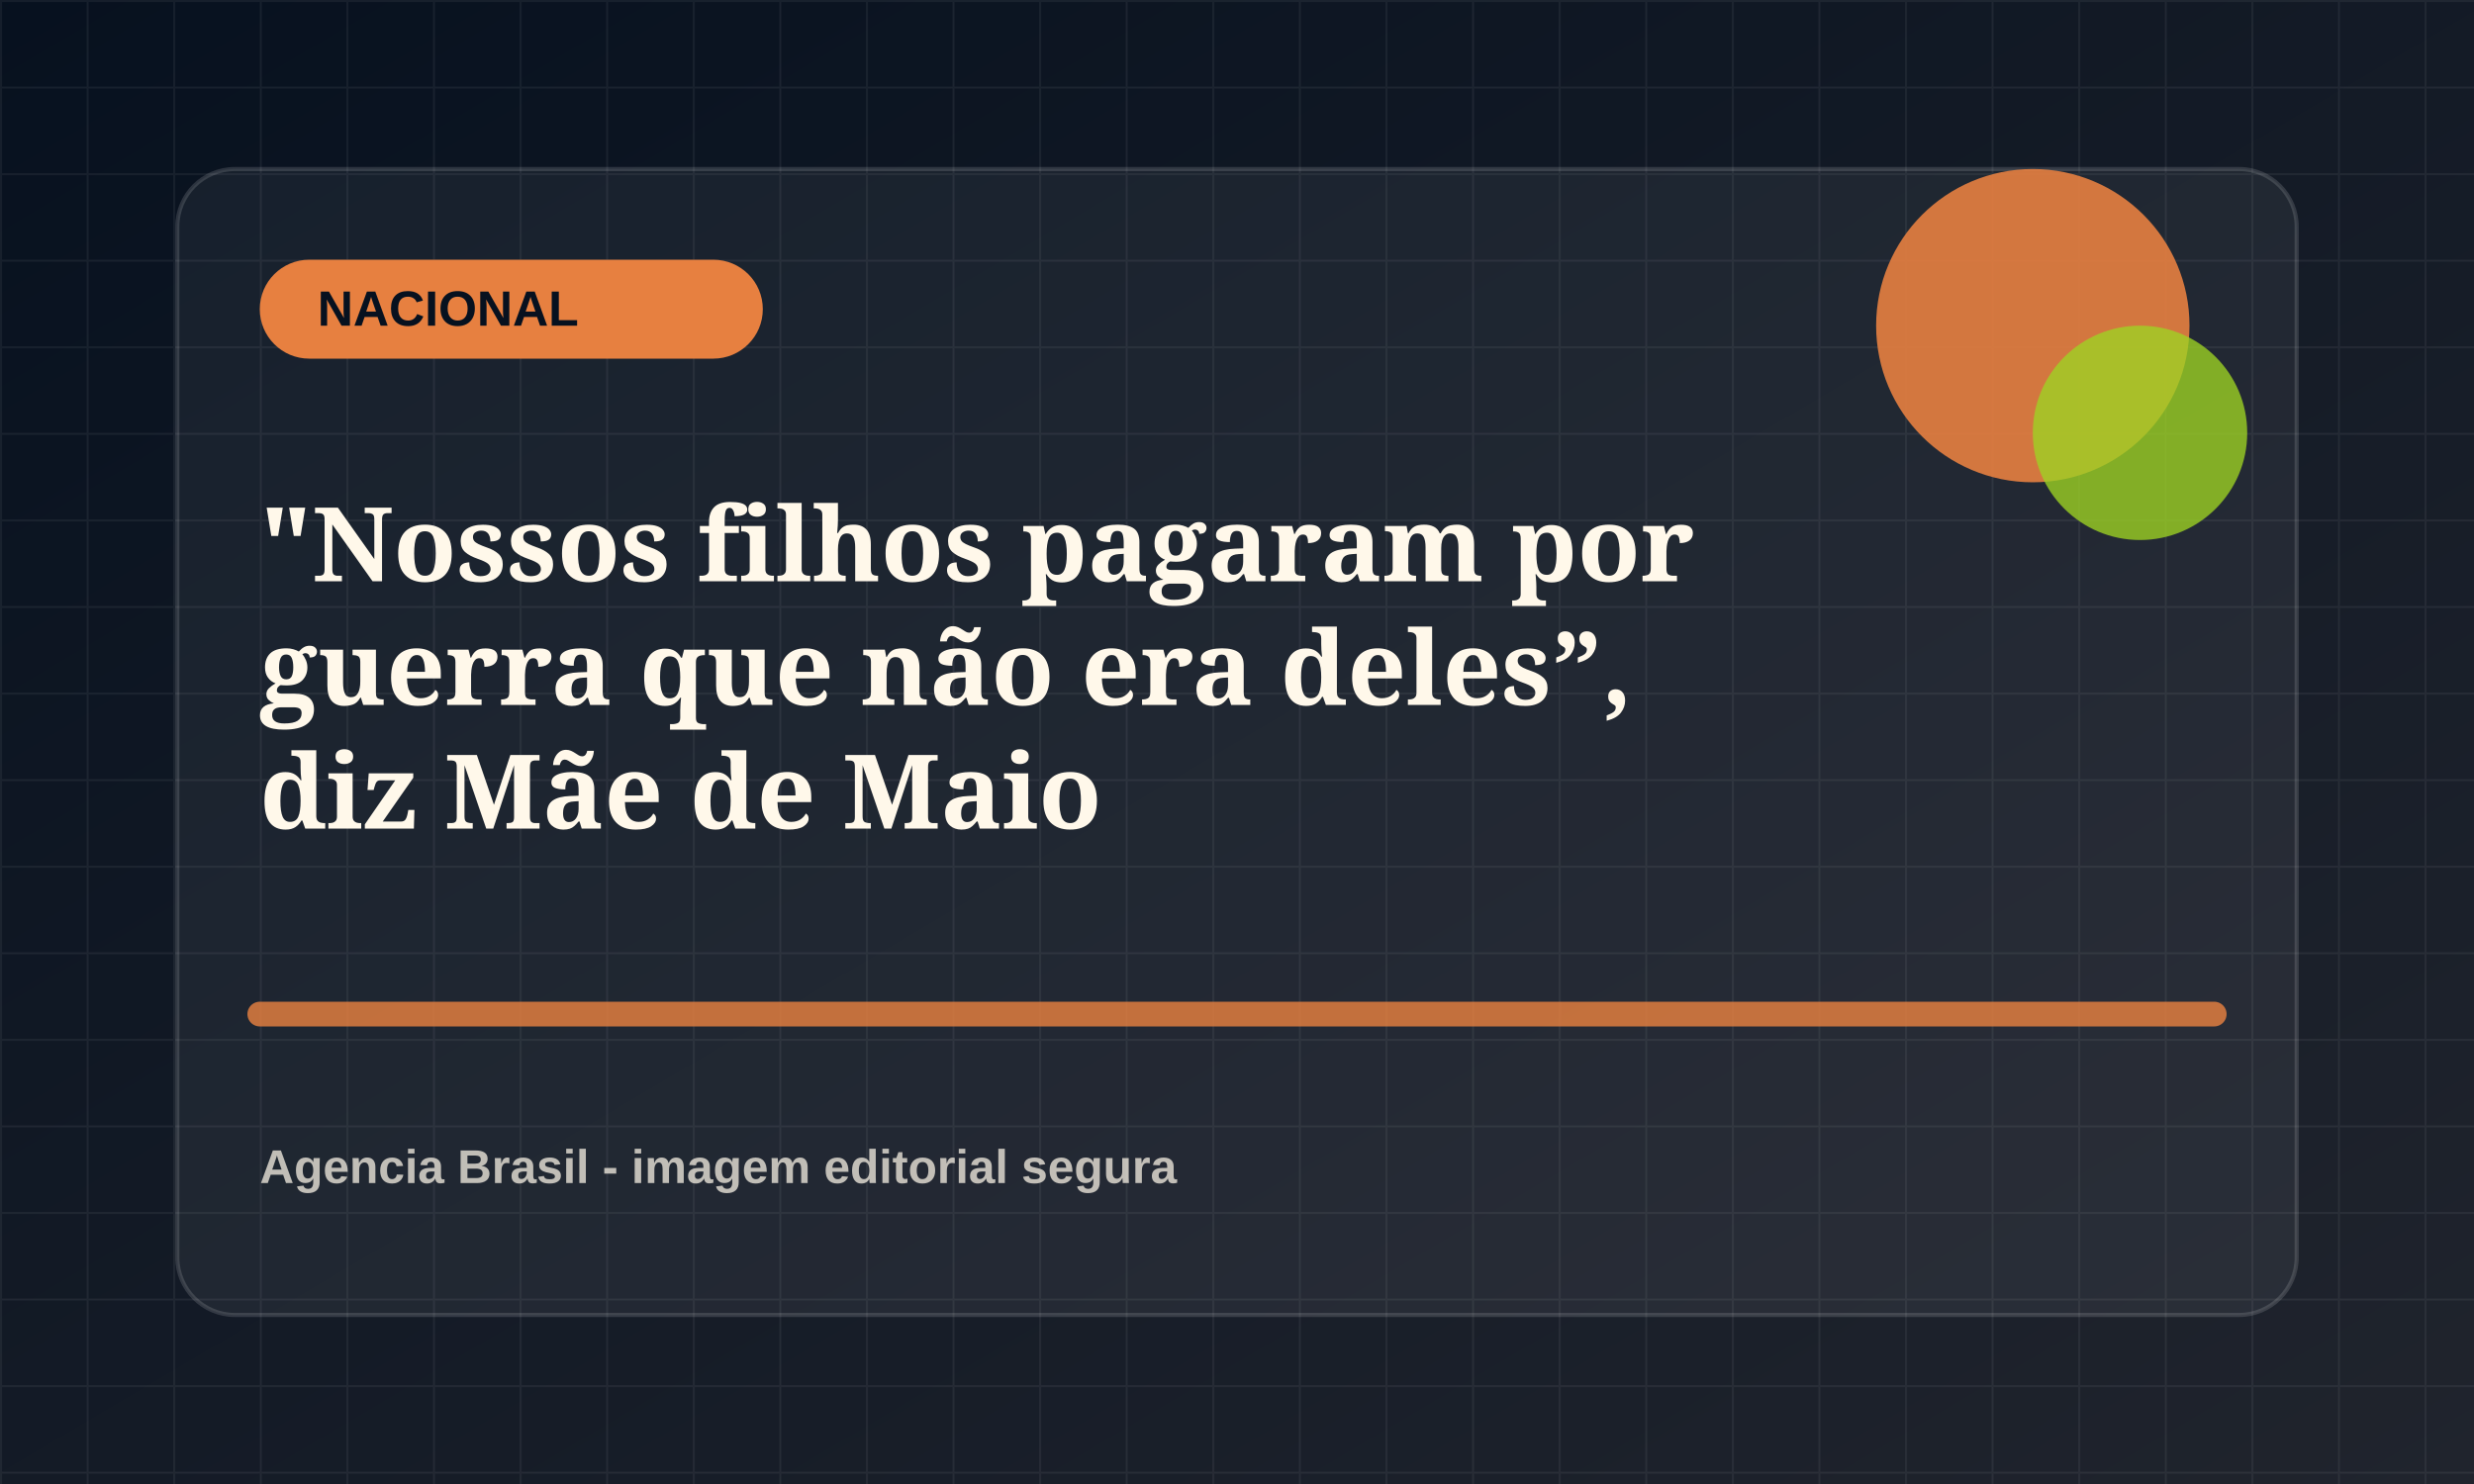
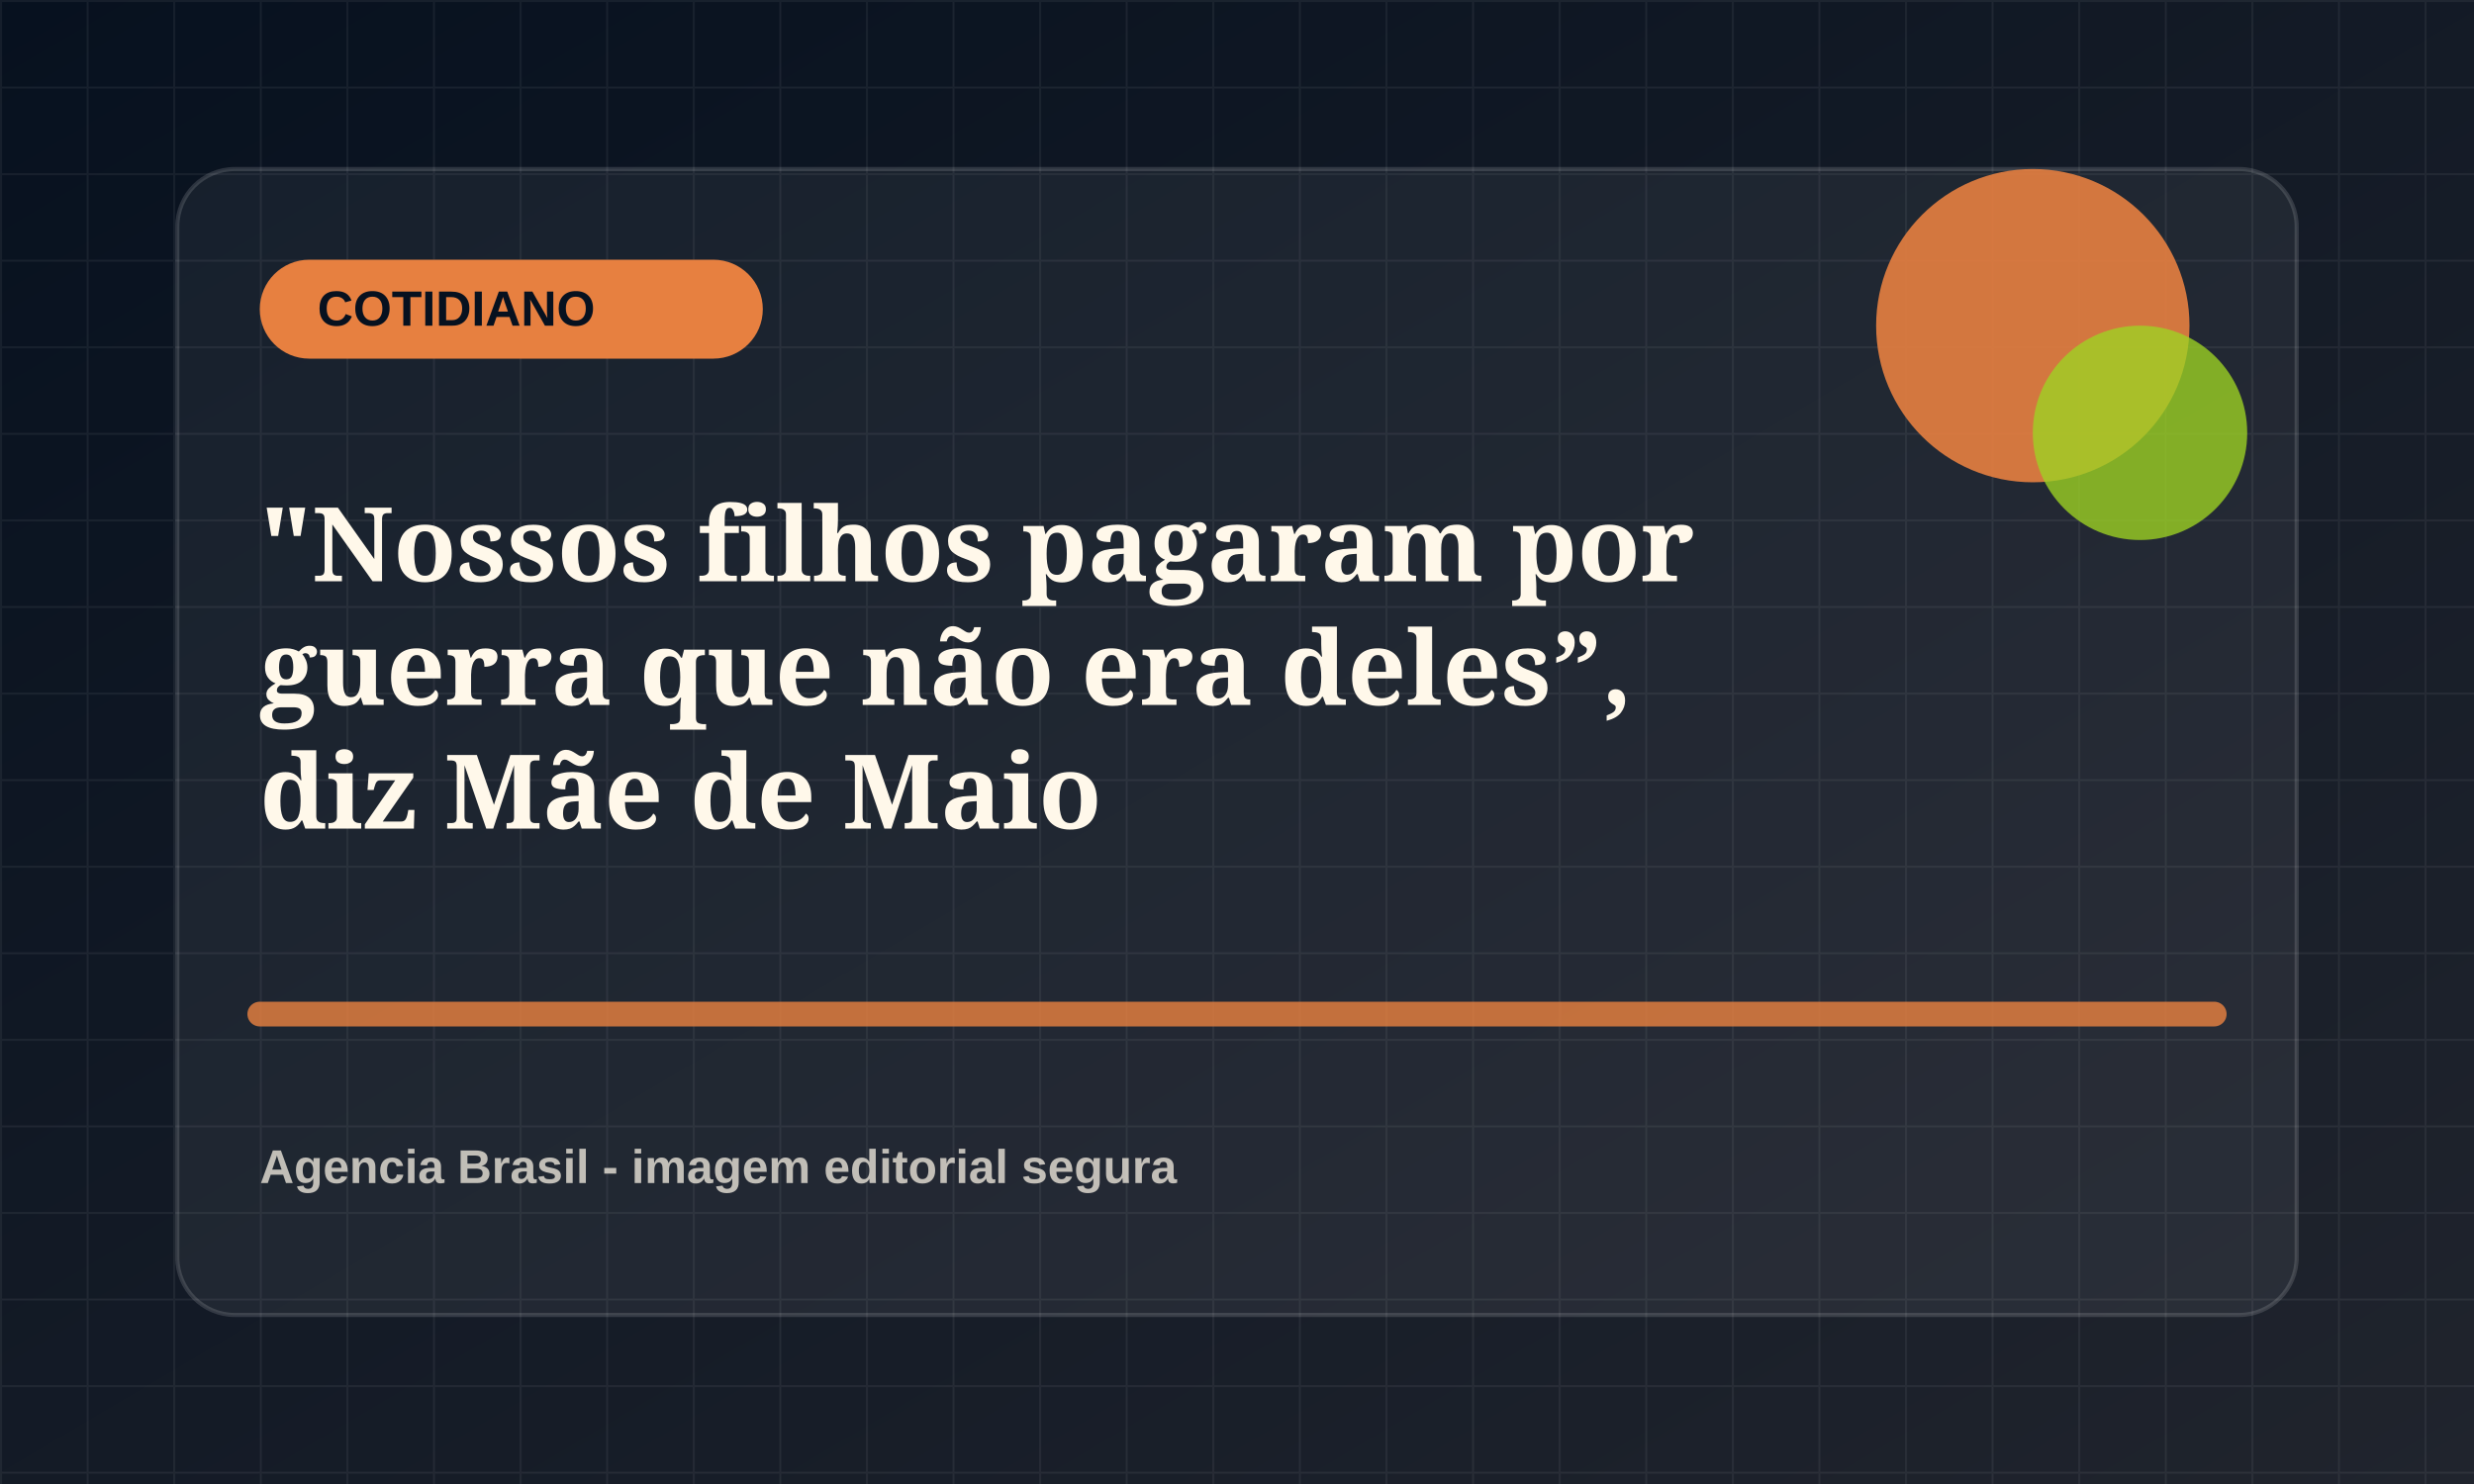
<svg xmlns="http://www.w3.org/2000/svg" viewBox="0 0 1200 720">
  <defs>
    <linearGradient id="bg" x1="0" x2="1" y1="0" y2="1">
      <stop offset="0" stop-color="#07111f" />
      <stop offset="1" stop-color="#20242d" />
    </linearGradient>
    <pattern id="grid" width="42" height="42" patternUnits="userSpaceOnUse">
      <path d="M42 0H0v42" fill="none" stroke="rgba(255,255,255,.055)" stroke-width="2" />
    </pattern>
  </defs>
  <rect width="1200" height="720" fill="url(#bg)" />
  <rect width="1200" height="720" fill="url(#grid)" />
  <rect x="86" y="82" width="1028" height="556" rx="28" fill="rgba(255,255,255,.055)" stroke="rgba(255,255,255,.14)" stroke-width="2" />
  <rect x="126" y="126" width="244" height="48" rx="24" fill="hsl(23 78% 58%)" />
-   <text x="154" y="158" fill="#07111f" font-family="Arial, sans-serif" font-size="24" font-weight="800">NACIONAL</text>
+   <text x="154" y="158" fill="#07111f" font-family="Arial, sans-serif" font-size="24" font-weight="800">COTIDIANO</text>
  <circle cx="986" cy="158" r="76" fill="hsl(23 78% 58%)" opacity=".9" />
  <circle cx="1038" cy="210" r="52" fill="hsl(78 72% 48%)" opacity=".78" />
  <path d="M126 492h948" stroke="hsl(23 78% 58%)" stroke-width="12" stroke-linecap="round" opacity=".82" />
  <text x="126" y="282" fill="#fff8ea" font-family="Georgia, serif" font-size="50" font-weight="700">
    <tspan x="126" dy="0">"Nossos filhos pagaram por</tspan>
    <tspan x="126" dy="60">guerra que não era deles”,</tspan>
    <tspan x="126" dy="60">diz Mãe de Maio</tspan>
  </text>
  <text x="126" y="574" fill="rgba(255,248,234,.72)" font-family="Arial, sans-serif" font-size="23" font-weight="700">Agencia Brasil - imagem editorial segura</text>
</svg>
